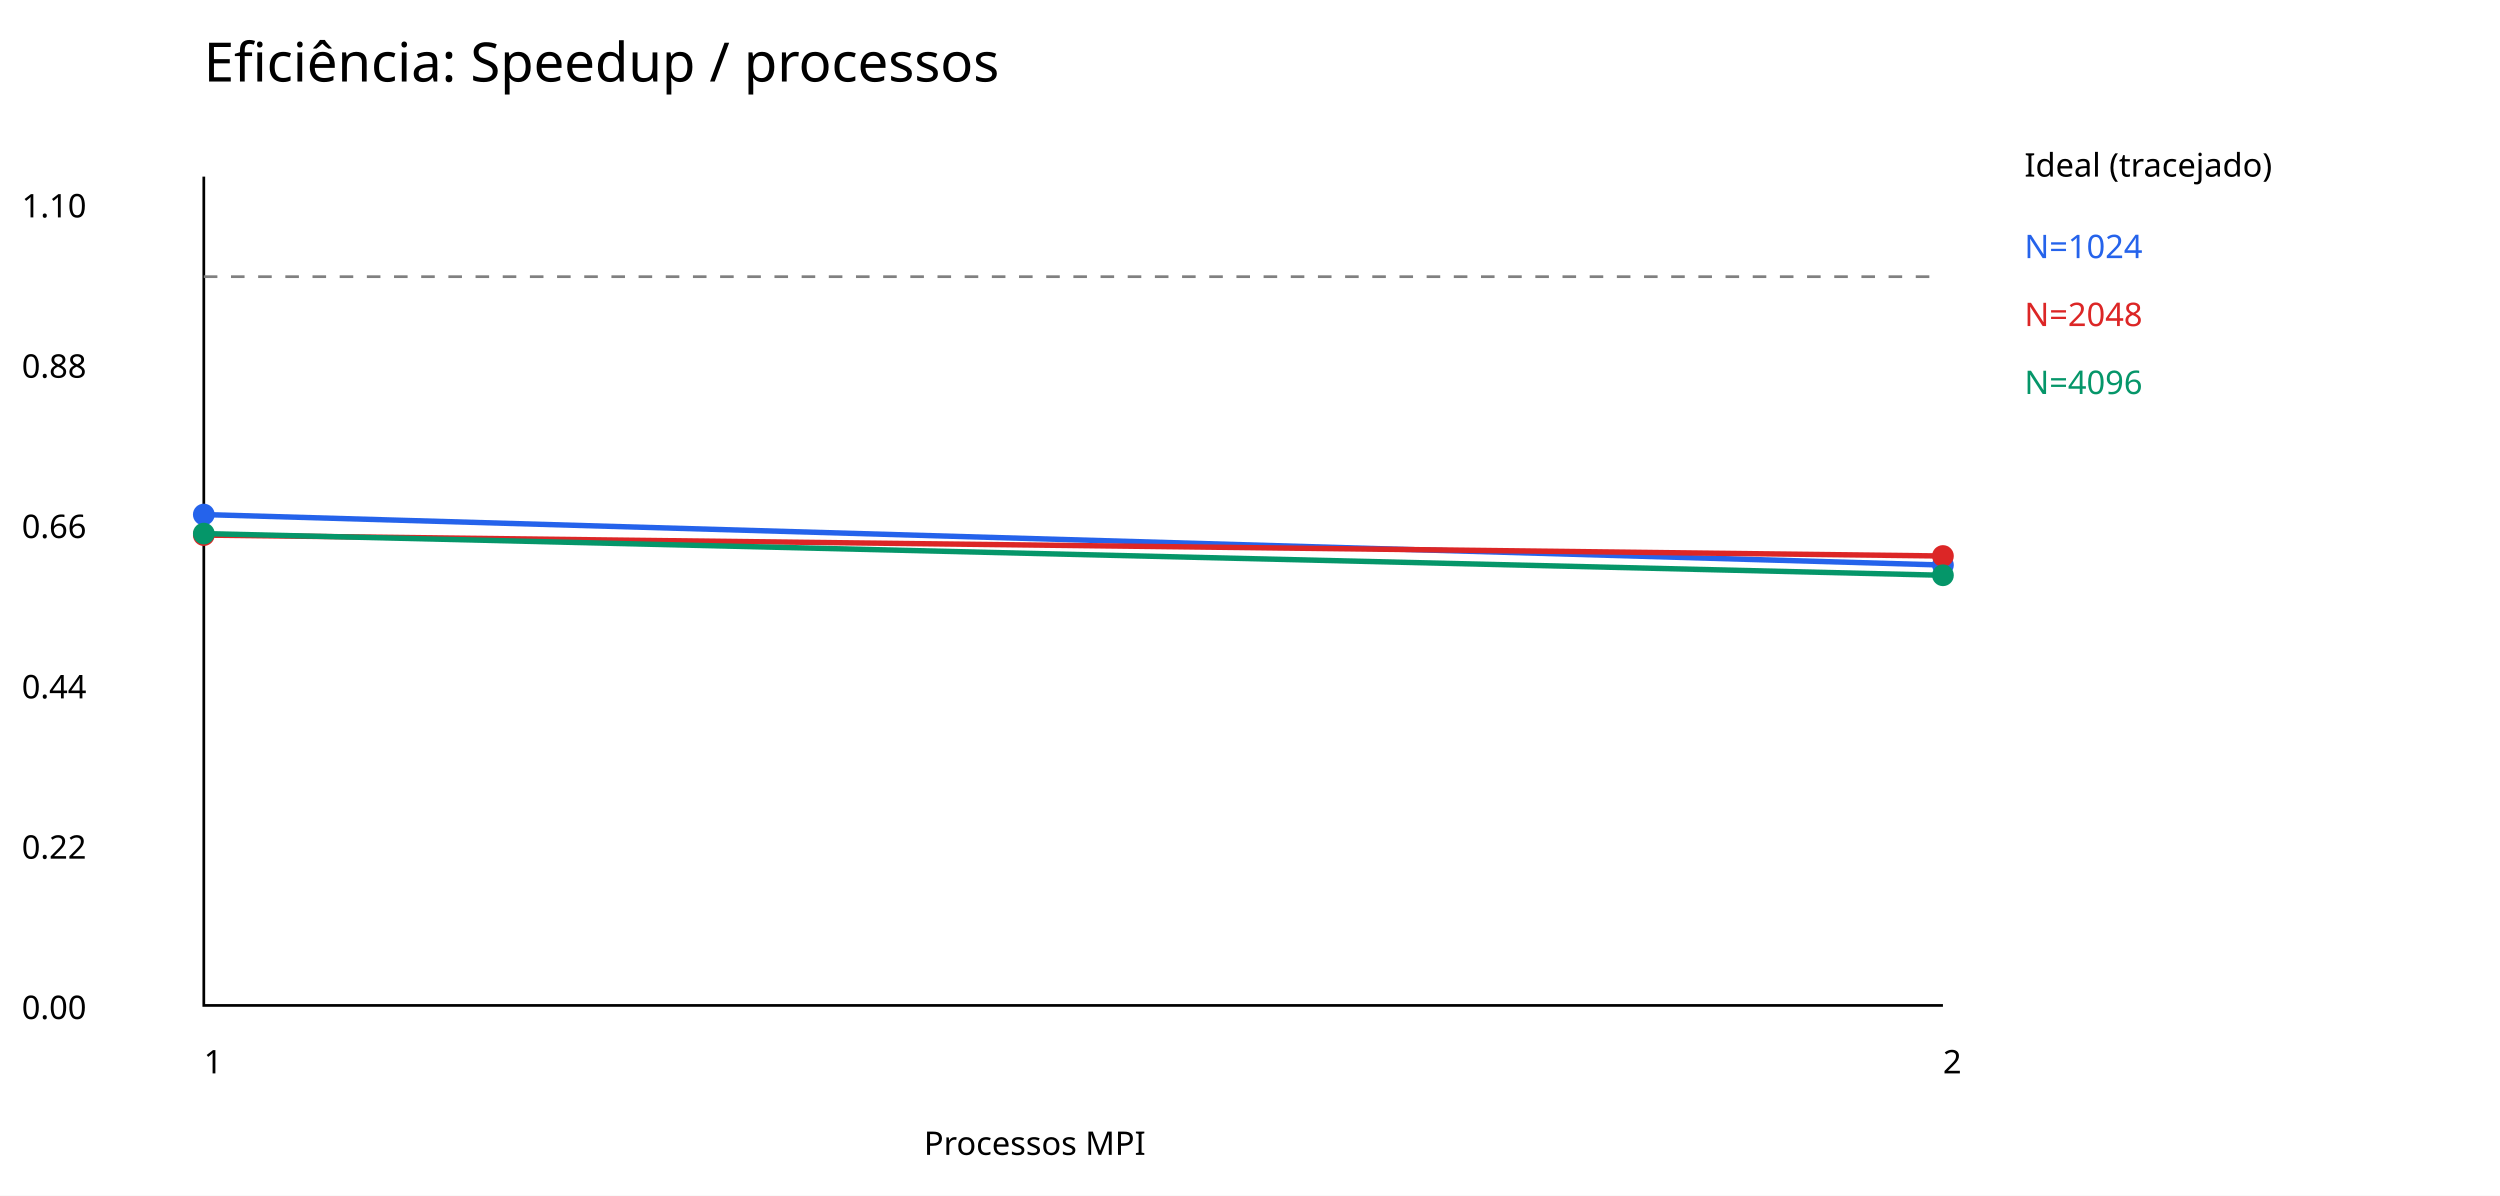
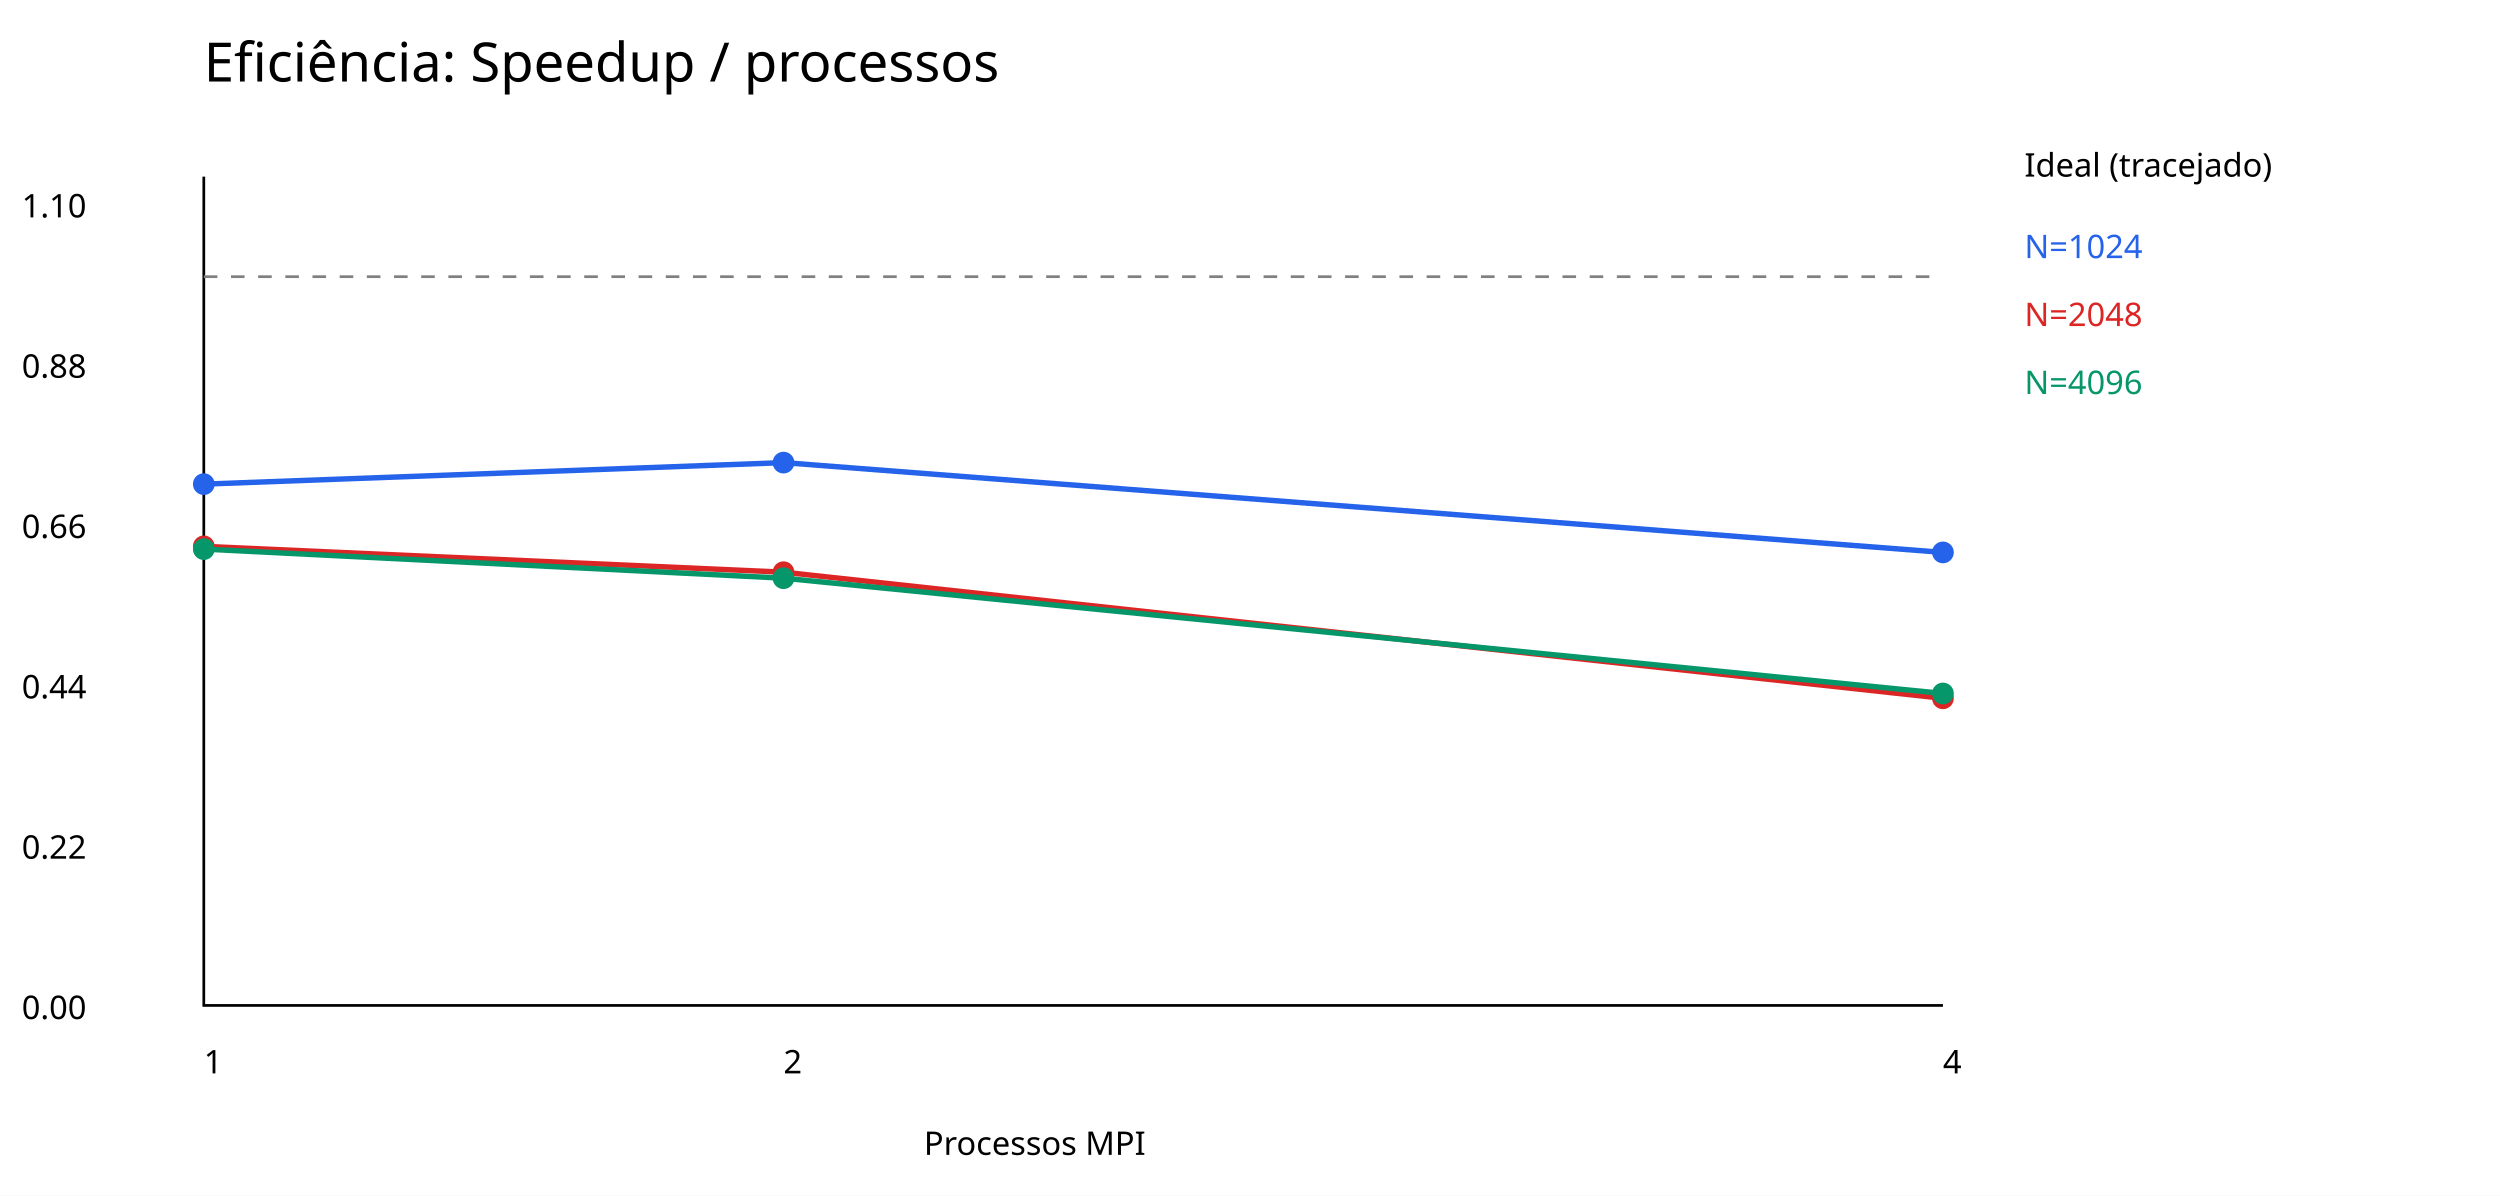
<svg xmlns="http://www.w3.org/2000/svg" width="920" height="440" viewBox="0 0 920 440">
  <rect width="920" height="440" fill="white" />
  <text x="75" y="30" font-family="sans-serif" font-size="20">Eficiência: Speedup / processos</text>
  <path d="M75 65V370H715" fill="none" stroke="black" />
  <text x="340" y="425" font-family="sans-serif">Processos MPI</text>
  <text x="8" y="375.0" font-family="sans-serif">0.00</text>
  <text x="8" y="316.0" font-family="sans-serif">0.22</text>
  <text x="8" y="257.0" font-family="sans-serif">0.44</text>
  <text x="8" y="198.0" font-family="sans-serif">0.66</text>
  <text x="8" y="139.0" font-family="sans-serif">0.88</text>
  <text x="8" y="80.0" font-family="sans-serif">1.10</text>
  <text x="75.0" y="395" font-family="sans-serif">1</text>
-   <text x="715.0" y="395" font-family="sans-serif">2</text>
+   <text x="288.3" y="395" font-family="sans-serif">2</text>
+   <text x="715.0" y="395" font-family="sans-serif">4</text>
  <path d="M75.0 101.818L715.0 101.818" stroke="gray" stroke-dasharray="5 5" />
  <text x="745" y="65" font-family="sans-serif">Ideal (tracejado)</text>
-   <polyline points="75.00,189.36 715.00,207.94" fill="none" stroke="#2563eb" stroke-width="2" />
-   <circle cx="75.00" cy="189.36" r="4" fill="#2563eb" />
-   <circle cx="715.00" cy="207.94" r="4" fill="#2563eb" />
+   <polyline points="75.00,178.16 288.33,170.24 715.00,203.29" fill="none" stroke="#2563eb" stroke-width="2" />
+   <circle cx="75.00" cy="178.16" r="4" fill="#2563eb" />
+   <circle cx="288.33" cy="170.24" r="4" fill="#2563eb" />
+   <circle cx="715.00" cy="203.29" r="4" fill="#2563eb" />
  <text x="745" y="95" fill="#2563eb" font-family="sans-serif">N=1024</text>
-   <polyline points="75.00,196.92 715.00,204.61" fill="none" stroke="#dc2626" stroke-width="2" />
-   <circle cx="75.00" cy="196.92" r="4" fill="#dc2626" />
-   <circle cx="715.00" cy="204.61" r="4" fill="#dc2626" />
+   <polyline points="75.00,201.06 288.33,210.57 715.00,256.98" fill="none" stroke="#dc2626" stroke-width="2" />
+   <circle cx="75.00" cy="201.06" r="4" fill="#dc2626" />
+   <circle cx="288.33" cy="210.57" r="4" fill="#dc2626" />
+   <circle cx="715.00" cy="256.98" r="4" fill="#dc2626" />
  <text x="745" y="120" fill="#dc2626" font-family="sans-serif">N=2048</text>
-   <polyline points="75.00,196.36 715.00,211.70" fill="none" stroke="#059669" stroke-width="2" />
-   <circle cx="75.00" cy="196.36" r="4" fill="#059669" />
-   <circle cx="715.00" cy="211.70" r="4" fill="#059669" />
+   <polyline points="75.00,202.07 288.33,212.77 715.00,255.20" fill="none" stroke="#059669" stroke-width="2" />
+   <circle cx="75.00" cy="202.07" r="4" fill="#059669" />
+   <circle cx="288.33" cy="212.77" r="4" fill="#059669" />
+   <circle cx="715.00" cy="255.20" r="4" fill="#059669" />
  <text x="745" y="145" fill="#059669" font-family="sans-serif">N=4096</text>
</svg>
